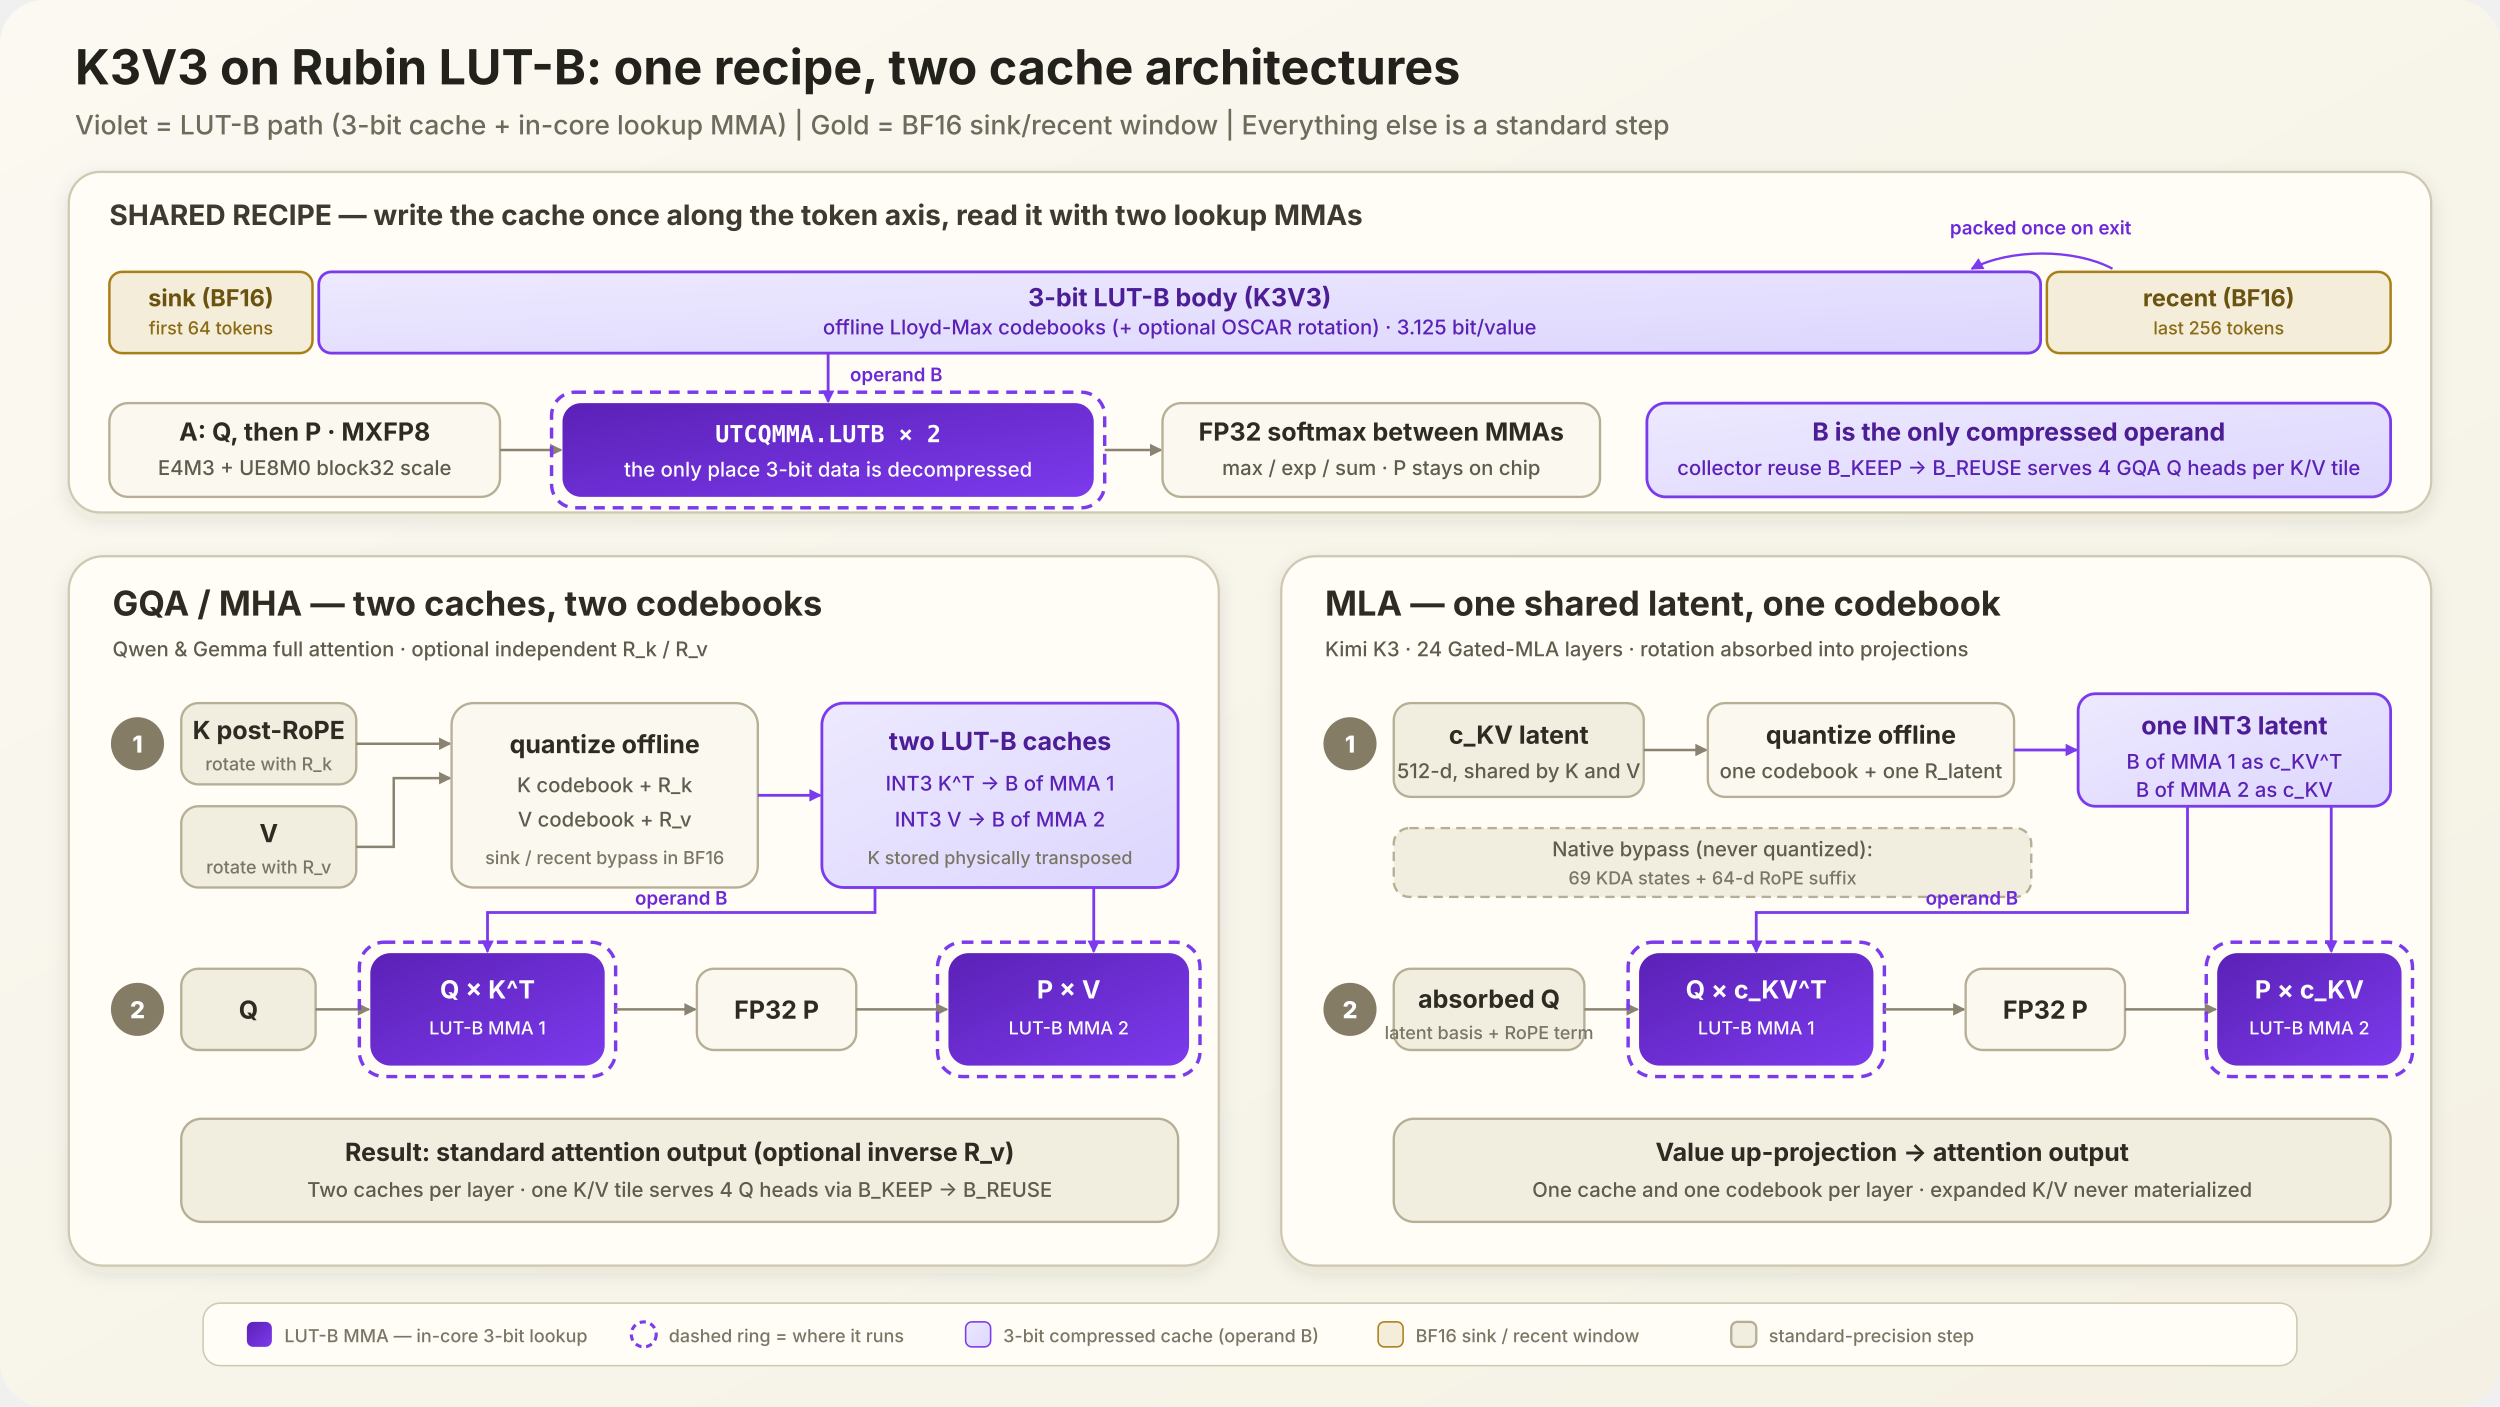
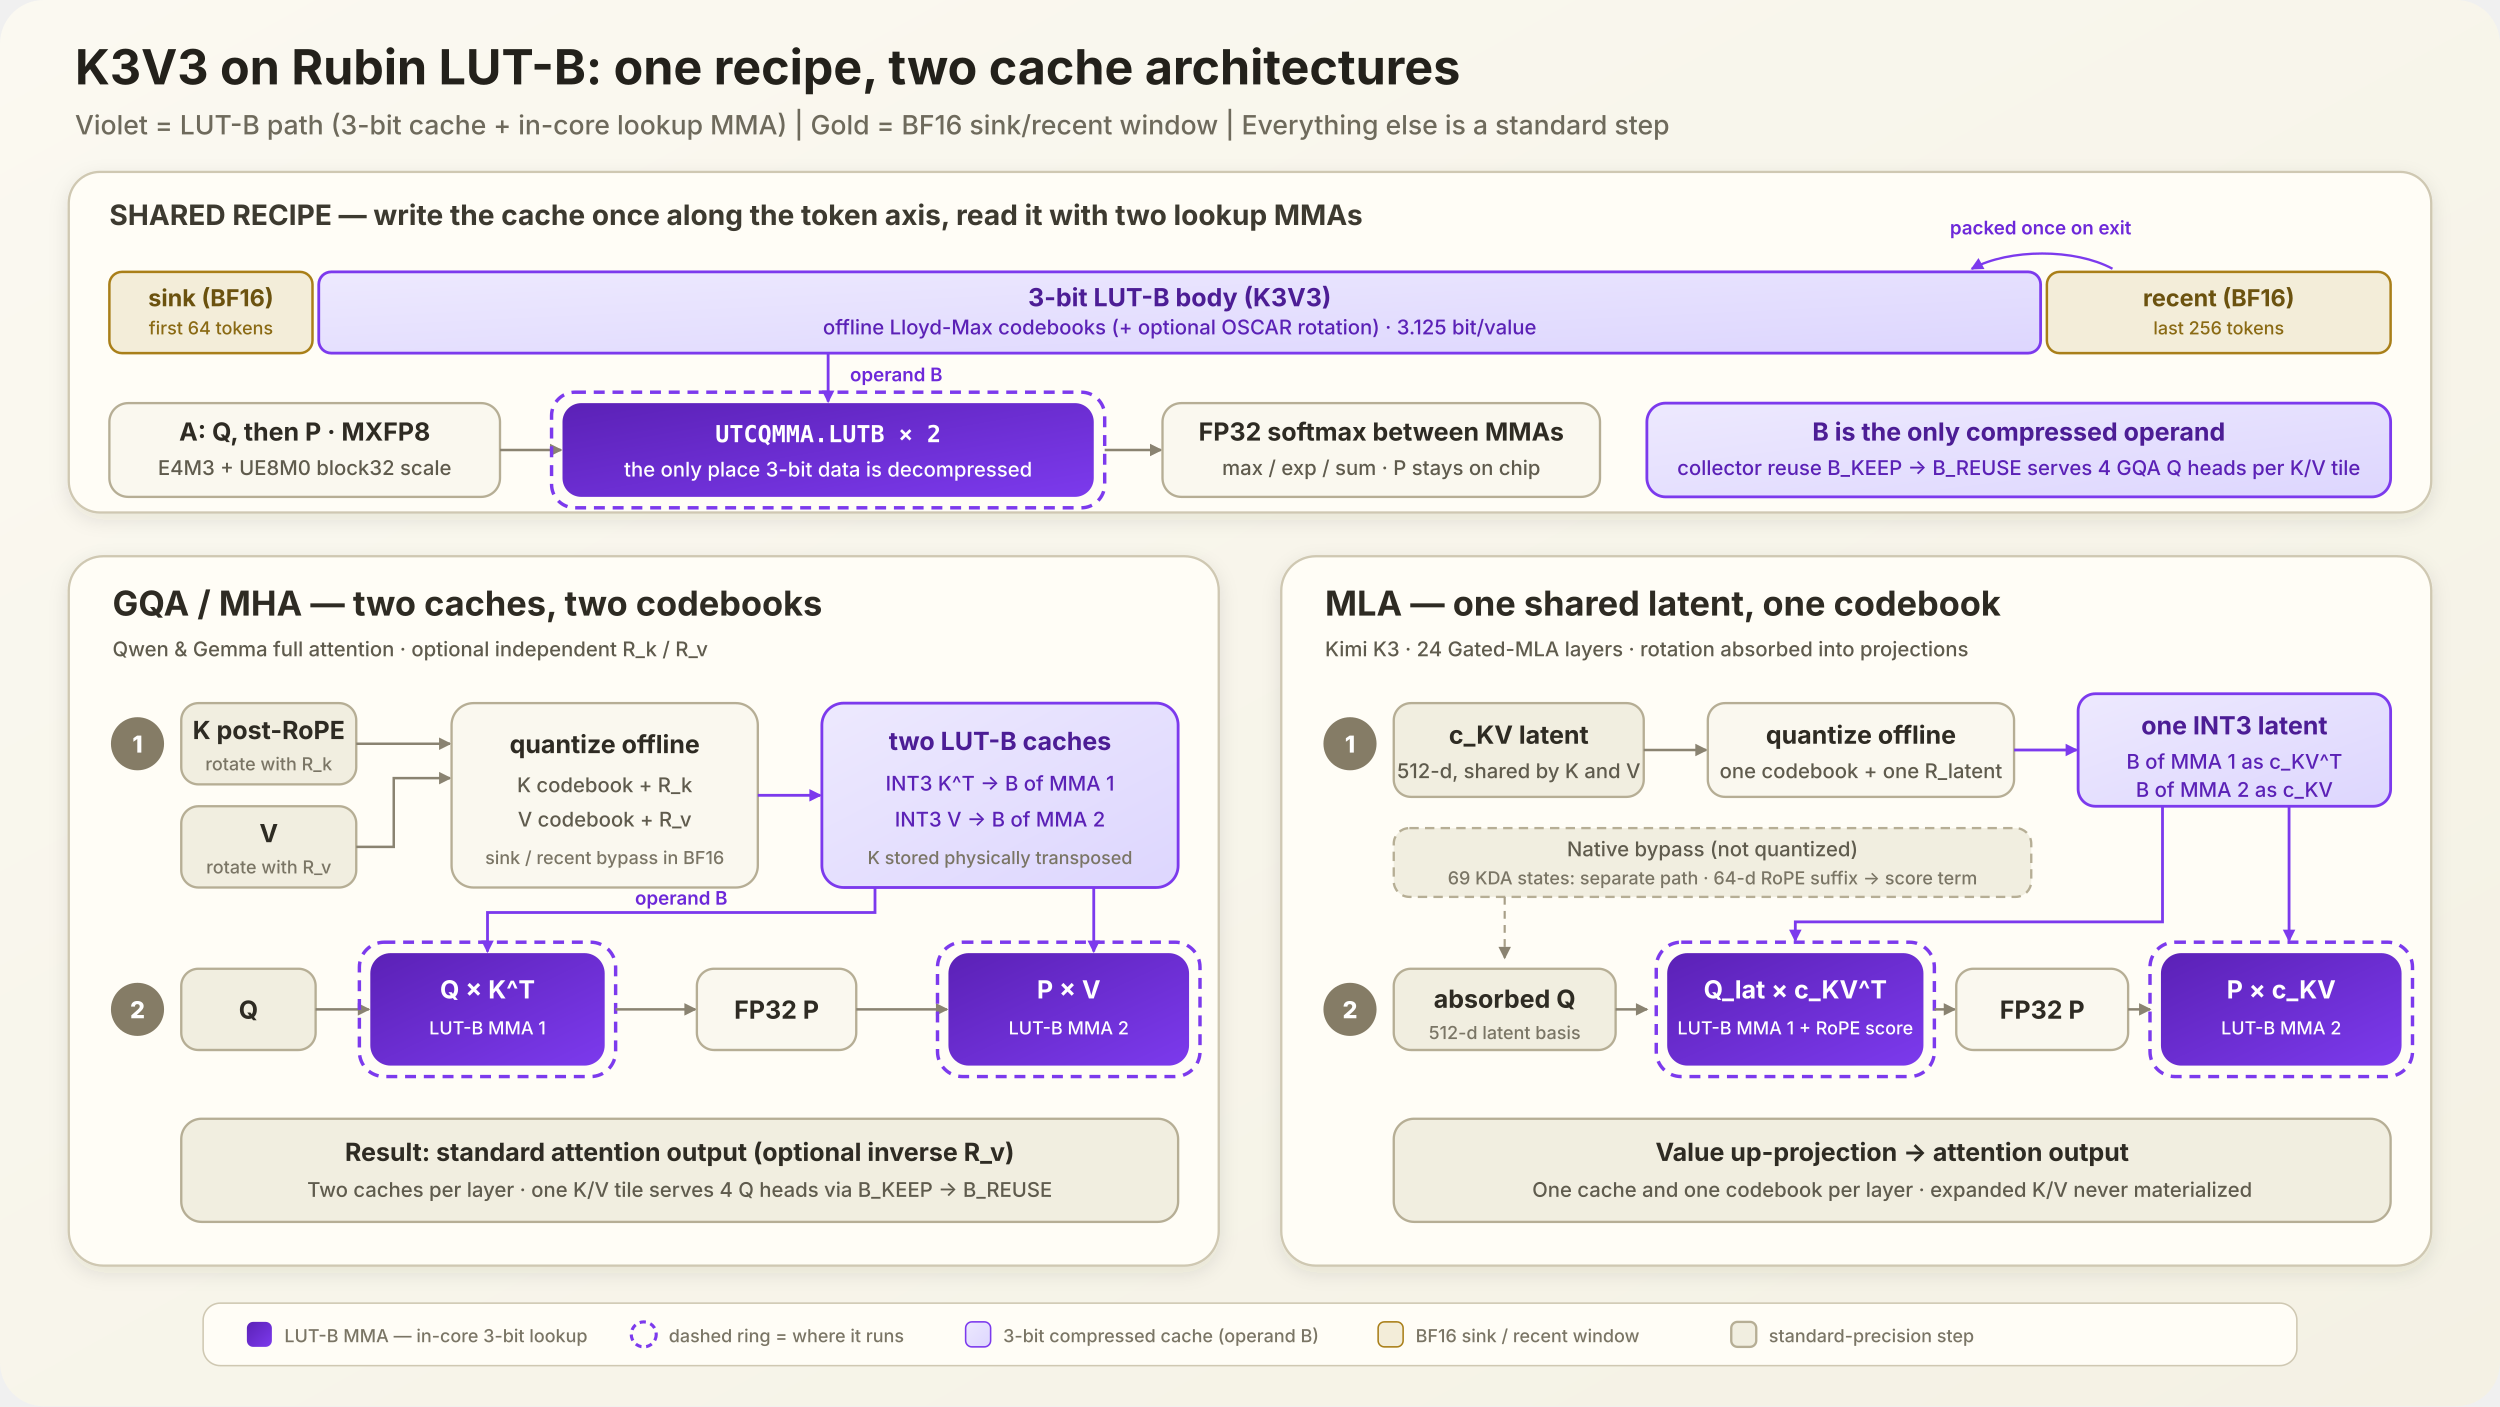
<svg xmlns="http://www.w3.org/2000/svg" width="1600" height="900" viewBox="0 0 1600 900" role="img" aria-labelledby="title desc">
  <defs>
    <linearGradient id="bg" x1="0" y1="0" x2="1" y2="1">
      <stop offset="0" stop-color="#fbf9f1" />
      <stop offset="1" stop-color="#f4f1e4" />
    </linearGradient>
    <linearGradient id="rubin" x1="0" y1="0" x2="1" y2="1">
      <stop offset="0" stop-color="#5b21b6" />
      <stop offset="1" stop-color="#7c3aed" />
    </linearGradient>
    <linearGradient id="cache" x1="0" y1="0" x2="1" y2="1">
      <stop offset="0" stop-color="#ede9fe" />
      <stop offset="1" stop-color="#ddd6fe" />
    </linearGradient>
    <filter id="shadow" x="-20%" y="-20%" width="140%" height="140%">
      <feDropShadow dx="0" dy="4" stdDeviation="6" flood-color="#3a3323" flood-opacity=".10" />
    </filter>
    <marker id="arrow" markerWidth="8" markerHeight="8" refX="7" refY="4" orient="auto" markerUnits="userSpaceOnUse">
      <path d="M0,0 L8,4 L0,8 Z" fill="#8a8371" />
    </marker>
    <marker id="arrowPurple" markerWidth="8" markerHeight="8" refX="7" refY="4" orient="auto" markerUnits="userSpaceOnUse">
      <path d="M0,0 L8,4 L0,8 Z" fill="#7c3aed" />
    </marker>
    <style>
      .title { font: 700 31px Inter, "Noto Sans SC", Arial, sans-serif; fill: #23211b; }
      .subtitle { font: 500 17px Inter, "Noto Sans SC", Arial, sans-serif; fill: #6e6a5c; }
      .panel-title { font: 700 22px Inter, "Noto Sans SC", Arial, sans-serif; fill: #2e2b23; }
      .band-title { font: 700 18px Inter, "Noto Sans SC", Arial, sans-serif; fill: #3d3a30; }
      .label { font: 700 16px Inter, "Noto Sans SC", Arial, sans-serif; fill: #2e2b23; }
      .small { font: 500 13px Inter, "Noto Sans SC", Arial, sans-serif; fill: #5f5b4d; }
      .tiny { font: 500 11.5px Inter, "Noto Sans SC", Arial, sans-serif; fill: #7a7565; }
      .vlabel { font: 700 16px Inter, "Noto Sans SC", Arial, sans-serif; fill: #4c1d95; }
      .vsmall { font: 500 13px Inter, "Noto Sans SC", Arial, sans-serif; fill: #5b21b6; }
      .vtiny { font: 600 12px Inter, "Noto Sans SC", Arial, sans-serif; fill: #6d28d9; }
      .glabel { font: 700 15px Inter, "Noto Sans SC", Arial, sans-serif; fill: #6b520f; }
      .gtiny { font: 500 11.5px Inter, "Noto Sans SC", Arial, sans-serif; fill: #8a6a14; }
      .mono { font: 700 15px "JetBrains Mono", Menlo, monospace; }
      .white { fill: #fff; }
      .step { font: 800 15px Inter, Arial, sans-serif; fill: #fff; text-anchor: middle; dominant-baseline: middle; }
      .line { fill: none; stroke: #8a8371; stroke-width: 1.6; marker-end: url(#arrow); }
      .purple-line { fill: none; stroke: #7c3aed; stroke-width: 1.8; marker-end: url(#arrowPurple); }
+       .bypass-line { fill: none; stroke: #a89f88; stroke-width: 1.4; stroke-dasharray: 5 4; marker-end: url(#arrow); }
      .halo { fill: none; stroke: #7c3aed; stroke-width: 2.2; stroke-dasharray: 7 5; }
      .nbox { fill: #faf8ef; stroke: #b6ae95; stroke-width: 1.5; }
      .nbox2 { fill: #f1eee0; stroke: #b6ae95; stroke-width: 1.5; }
      .vbox { fill: url(#cache); stroke: #7c3aed; stroke-width: 1.8; }
    </style>
  </defs>
  <rect x="0" y="0" width="1600" height="900" rx="28" fill="url(#bg)" />
  <text x="48" y="54" class="title">K3V3 on Rubin LUT-B: one recipe, two cache architectures</text>
  <text x="48" y="86" class="subtitle">Violet = LUT-B path (3-bit cache + in-core lookup MMA) | Gold = BF16 sink/recent window | Everything else is a standard step</text>
  <rect x="44" y="110" width="1512" height="218" rx="20" fill="#fffdf6" stroke="#cfc8b2" stroke-width="1.5" filter="url(#shadow)" />
  <text x="70" y="144" class="band-title">SHARED RECIPE — write the cache once along the token axis, read it with two lookup MMAs</text>
  <text x="1306" y="150" class="vtiny" text-anchor="middle">packed once on exit</text>
  <path d="M1352 172 C 1328 159, 1286 159, 1262 172" fill="none" stroke="#7c3aed" stroke-width="1.5" marker-end="url(#arrowPurple)" />
  <rect x="70" y="174" width="130" height="52" rx="8" fill="#f3edd9" stroke="#a97f19" stroke-width="1.6" />
  <text x="135" y="196" text-anchor="middle" class="glabel">sink (BF16)</text>
  <text x="135" y="214" text-anchor="middle" class="gtiny">first 64 tokens</text>
  <rect x="204" y="174" width="1102" height="52" rx="8" fill="url(#cache)" stroke="#7c3aed" stroke-width="1.8" />
  <text x="755" y="196" text-anchor="middle" class="vlabel">3-bit LUT-B body (K3V3)</text>
  <text x="755" y="214" text-anchor="middle" class="vsmall">offline Lloyd-Max codebooks (+ optional OSCAR rotation) · 3.125 bit/value</text>
  <rect x="1310" y="174" width="220" height="52" rx="8" fill="#f3edd9" stroke="#a97f19" stroke-width="1.6" />
  <text x="1420" y="196" text-anchor="middle" class="glabel">recent (BF16)</text>
  <text x="1420" y="214" text-anchor="middle" class="gtiny">last 256 tokens</text>
  <path d="M530 226 V257" class="purple-line" />
  <text x="544" y="244" class="vtiny">operand B</text>
  <rect x="70" y="258" width="250" height="60" rx="12" class="nbox" />
  <text x="195" y="282" class="label" text-anchor="middle">A: Q, then P · MXFP8</text>
  <text x="195" y="304" class="small" text-anchor="middle">E4M3 + UE8M0 block32 scale</text>
  <path d="M320 288 H359" class="line" />
  <rect x="353" y="251" width="354" height="74" rx="15" class="halo" />
  <rect x="360" y="258" width="340" height="60" rx="12" fill="url(#rubin)" />
  <text x="530" y="283" class="mono white" text-anchor="middle">UTCQMMA.LUTB × 2</text>
  <text x="530" y="305" class="small white" text-anchor="middle">the only place 3-bit data is decompressed</text>
  <path d="M707 288 H743" class="line" />
  <rect x="744" y="258" width="280" height="60" rx="12" class="nbox" />
  <text x="884" y="282" class="label" text-anchor="middle">FP32 softmax between MMAs</text>
  <text x="884" y="304" class="small" text-anchor="middle">max / exp / sum · P stays on chip</text>
  <rect x="1054" y="258" width="476" height="60" rx="12" class="vbox" />
  <text x="1292" y="282" class="vlabel" text-anchor="middle">B is the only compressed operand</text>
  <text x="1292" y="304" class="vsmall" text-anchor="middle">collector reuse B_KEEP → B_REUSE serves 4 GQA Q heads per K/V tile</text>
  <rect x="44" y="356" width="736" height="454" rx="22" fill="#fffdf6" stroke="#cfc8b2" stroke-width="1.5" filter="url(#shadow)" />
  <text x="72" y="394" class="panel-title">GQA / MHA — two caches, two codebooks</text>
  <text x="72" y="420" class="small">Qwen &amp; Gemma full attention · optional independent R_k / R_v</text>
  <circle cx="88" cy="476" r="17" fill="#857c66" />
  <text x="88" y="476" class="step">1</text>
  <rect x="116" y="450" width="112" height="52" rx="11" class="nbox2" />
  <text x="172" y="473" class="label" text-anchor="middle">K post-RoPE</text>
  <text x="172" y="493" class="tiny" text-anchor="middle">rotate with R_k</text>
  <rect x="116" y="516" width="112" height="52" rx="11" class="nbox2" />
  <text x="172" y="539" class="label" text-anchor="middle">V</text>
  <text x="172" y="559" class="tiny" text-anchor="middle">rotate with R_v</text>
  <path d="M228 476 H288" class="line" />
  <path d="M228 542 H252 V498 H288" class="line" />
  <rect x="289" y="450" width="196" height="118" rx="14" class="nbox" />
  <text x="387" y="482" class="label" text-anchor="middle">quantize offline</text>
  <text x="387" y="507" class="small" text-anchor="middle">K codebook + R_k</text>
  <text x="387" y="529" class="small" text-anchor="middle">V codebook + R_v</text>
  <text x="387" y="553" class="tiny" text-anchor="middle">sink / recent bypass in BF16</text>
  <path d="M485 509 H525" class="purple-line" />
  <rect x="526" y="450" width="228" height="118" rx="14" class="vbox" />
  <text x="640" y="480" class="vlabel" text-anchor="middle">two LUT-B caches</text>
  <text x="640" y="506" class="vsmall" text-anchor="middle">INT3 K^T → B of MMA 1</text>
  <text x="640" y="529" class="vsmall" text-anchor="middle">INT3 V → B of MMA 2</text>
  <text x="640" y="553" class="tiny" text-anchor="middle">K stored physically transposed</text>
  <path d="M560 568 V584 H312 V609" class="purple-line" />
  <path d="M700 568 V609" class="purple-line" />
  <text x="436" y="579" class="vtiny" text-anchor="middle">operand B</text>
  <circle cx="88" cy="646" r="17" fill="#857c66" />
  <text x="88" y="646" class="step">2</text>
  <rect x="116" y="620" width="86" height="52" rx="11" class="nbox2" />
  <text x="159" y="652" class="label" text-anchor="middle">Q</text>
  <path d="M202 646 H236" class="line" />
  <rect x="230" y="603" width="164" height="86" rx="16" class="halo" />
  <rect x="237" y="610" width="150" height="72" rx="13" fill="url(#rubin)" />
  <text x="312" y="639" class="label white" text-anchor="middle">Q × K^T</text>
  <text x="312" y="662" class="tiny white" text-anchor="middle">LUT-B MMA 1</text>
  <path d="M394 646 H445" class="line" />
  <rect x="446" y="620" width="102" height="52" rx="11" class="nbox" />
  <text x="497" y="652" class="label" text-anchor="middle">FP32 P</text>
  <path d="M548 646 H606" class="line" />
  <rect x="600" y="603" width="168" height="86" rx="16" class="halo" />
  <rect x="607" y="610" width="154" height="72" rx="13" fill="url(#rubin)" />
  <text x="684" y="639" class="label white" text-anchor="middle">P × V</text>
  <text x="684" y="662" class="tiny white" text-anchor="middle">LUT-B MMA 2</text>
  <rect x="116" y="716" width="638" height="66" rx="13" class="nbox2" />
  <text x="435" y="743" class="label" text-anchor="middle">Result: standard attention output (optional inverse R_v)</text>
  <text x="435" y="766" class="small" text-anchor="middle">Two caches per layer · one K/V tile serves 4 Q heads via B_KEEP → B_REUSE</text>
  <rect x="820" y="356" width="736" height="454" rx="22" fill="#fffdf6" stroke="#cfc8b2" stroke-width="1.5" filter="url(#shadow)" />
  <text x="848" y="394" class="panel-title">MLA — one shared latent, one codebook</text>
  <text x="848" y="420" class="small">Kimi K3 · 24 Gated-MLA layers · rotation absorbed into projections</text>
  <circle cx="864" cy="476" r="17" fill="#857c66" />
  <text x="864" y="476" class="step">1</text>
  <rect x="892" y="450" width="160" height="60" rx="11" class="nbox2" />
  <text x="972" y="476" class="label" text-anchor="middle">c_KV latent</text>
  <text x="972" y="498" class="small" text-anchor="middle">512-d, shared by K and V</text>
  <path d="M1052 480 H1092" class="line" />
  <rect x="1093" y="450" width="196" height="60" rx="11" class="nbox" />
  <text x="1191" y="476" class="label" text-anchor="middle">quantize offline</text>
  <text x="1191" y="498" class="small" text-anchor="middle">one codebook + one R_latent</text>
  <path d="M1289 480 H1329" class="purple-line" />
  <rect x="1330" y="444" width="200" height="72" rx="11" class="vbox" />
  <text x="1430" y="470" class="vlabel" text-anchor="middle">one INT3 latent</text>
  <text x="1430" y="492" class="vsmall" text-anchor="middle">B of MMA 1 as c_KV^T</text>
  <text x="1430" y="510" class="vsmall" text-anchor="middle">B of MMA 2 as c_KV</text>
  <rect x="892" y="530" width="408" height="44" rx="10" class="nbox2" stroke-dasharray="6 4" />
-   <text x="1096" y="548" class="small" text-anchor="middle">Native bypass (never quantized):</text>
-   <text x="1096" y="566" class="tiny" text-anchor="middle">69 KDA states + 64-d RoPE suffix</text>
-   <path d="M1400 516 V584 H1124 V609" class="purple-line" />
-   <path d="M1492 516 V609" class="purple-line" />
-   <text x="1262" y="579" class="vtiny" text-anchor="middle">operand B</text>
+   <text x="1096" y="548" class="small" text-anchor="middle">Native bypass (not quantized)</text>
+   <text x="1096" y="566" class="tiny" text-anchor="middle">69 KDA states: separate path · 64-d RoPE suffix → score term</text>
+   <path d="M1384 516 V590 H1149 V602" class="purple-line" />
+   <path d="M1465 516 V602" class="purple-line" />
+   <path d="M963 574 V613" class="bypass-line" />
  <circle cx="864" cy="646" r="17" fill="#857c66" />
  <text x="864" y="646" class="step">2</text>
-   <rect x="892" y="620" width="122" height="52" rx="11" class="nbox2" />
-   <text x="953" y="645" class="label" text-anchor="middle">absorbed Q</text>
-   <text x="953" y="665" class="tiny" text-anchor="middle">latent basis + RoPE term</text>
-   <path d="M1014 646 H1048" class="line" />
-   <rect x="1042" y="603" width="164" height="86" rx="16" class="halo" />
-   <rect x="1049" y="610" width="150" height="72" rx="13" fill="url(#rubin)" />
-   <text x="1124" y="639" class="label white" text-anchor="middle">Q × c_KV^T</text>
-   <text x="1124" y="662" class="tiny white" text-anchor="middle">LUT-B MMA 1</text>
-   <path d="M1206 646 H1257" class="line" />
-   <rect x="1258" y="620" width="102" height="52" rx="11" class="nbox" />
-   <text x="1309" y="652" class="label" text-anchor="middle">FP32 P</text>
-   <path d="M1360 646 H1418" class="line" />
-   <rect x="1412" y="603" width="132" height="86" rx="16" class="halo" />
-   <rect x="1419" y="610" width="118" height="72" rx="13" fill="url(#rubin)" />
-   <text x="1478" y="639" class="label white" text-anchor="middle">P × c_KV</text>
-   <text x="1478" y="662" class="tiny white" text-anchor="middle">LUT-B MMA 2</text>
+   <rect x="892" y="620" width="142" height="52" rx="11" class="nbox2" />
+   <text x="963" y="645" class="label" text-anchor="middle">absorbed Q</text>
+   <text x="963" y="665" class="tiny" text-anchor="middle">512-d latent basis</text>
+   <path d="M1034 646 H1054" class="line" />
+   <rect x="1060" y="603" width="178" height="86" rx="16" class="halo" />
+   <rect x="1067" y="610" width="164" height="72" rx="13" fill="url(#rubin)" />
+   <text x="1149" y="639" class="label white" text-anchor="middle">Q_lat × c_KV^T</text>
+   <text x="1149" y="662" class="tiny white" text-anchor="middle">LUT-B MMA 1 + RoPE score</text>
+   <path d="M1238 646 H1251" class="line" />
+   <rect x="1252" y="620" width="110" height="52" rx="11" class="nbox" />
+   <text x="1307" y="652" class="label" text-anchor="middle">FP32 P</text>
+   <path d="M1362 646 H1376" class="line" />
+   <rect x="1376" y="603" width="168" height="86" rx="16" class="halo" />
+   <rect x="1383" y="610" width="154" height="72" rx="13" fill="url(#rubin)" />
+   <text x="1460" y="639" class="label white" text-anchor="middle">P × c_KV</text>
+   <text x="1460" y="662" class="tiny white" text-anchor="middle">LUT-B MMA 2</text>
  <rect x="892" y="716" width="638" height="66" rx="13" class="nbox2" />
  <text x="1211" y="743" class="label" text-anchor="middle">Value up-projection → attention output</text>
  <text x="1211" y="766" class="small" text-anchor="middle">One cache and one codebook per layer · expanded K/V never materialized</text>
  <rect x="130" y="834" width="1340" height="40" rx="11" fill="#fffdf6" stroke="#cfc8b2" />
  <rect x="158" y="846" width="16" height="16" rx="4" fill="url(#rubin)" />
  <text x="182" y="859" class="tiny">LUT-B MMA — in-core 3-bit lookup</text>
  <circle cx="412" cy="854" r="8" fill="none" stroke="#7c3aed" stroke-width="2" stroke-dasharray="4 3" />
  <text x="428" y="859" class="tiny">dashed ring = where it runs</text>
  <rect x="618" y="846" width="16" height="16" rx="4" fill="url(#cache)" stroke="#7c3aed" />
  <text x="642" y="859" class="tiny">3-bit compressed cache (operand B)</text>
  <rect x="882" y="846" width="16" height="16" rx="4" fill="#f3edd9" stroke="#a97f19" />
  <text x="906" y="859" class="tiny">BF16 sink / recent window</text>
  <rect x="1108" y="846" width="16" height="16" rx="4" class="nbox2" />
  <text x="1132" y="859" class="tiny">standard-precision step</text>
</svg>
